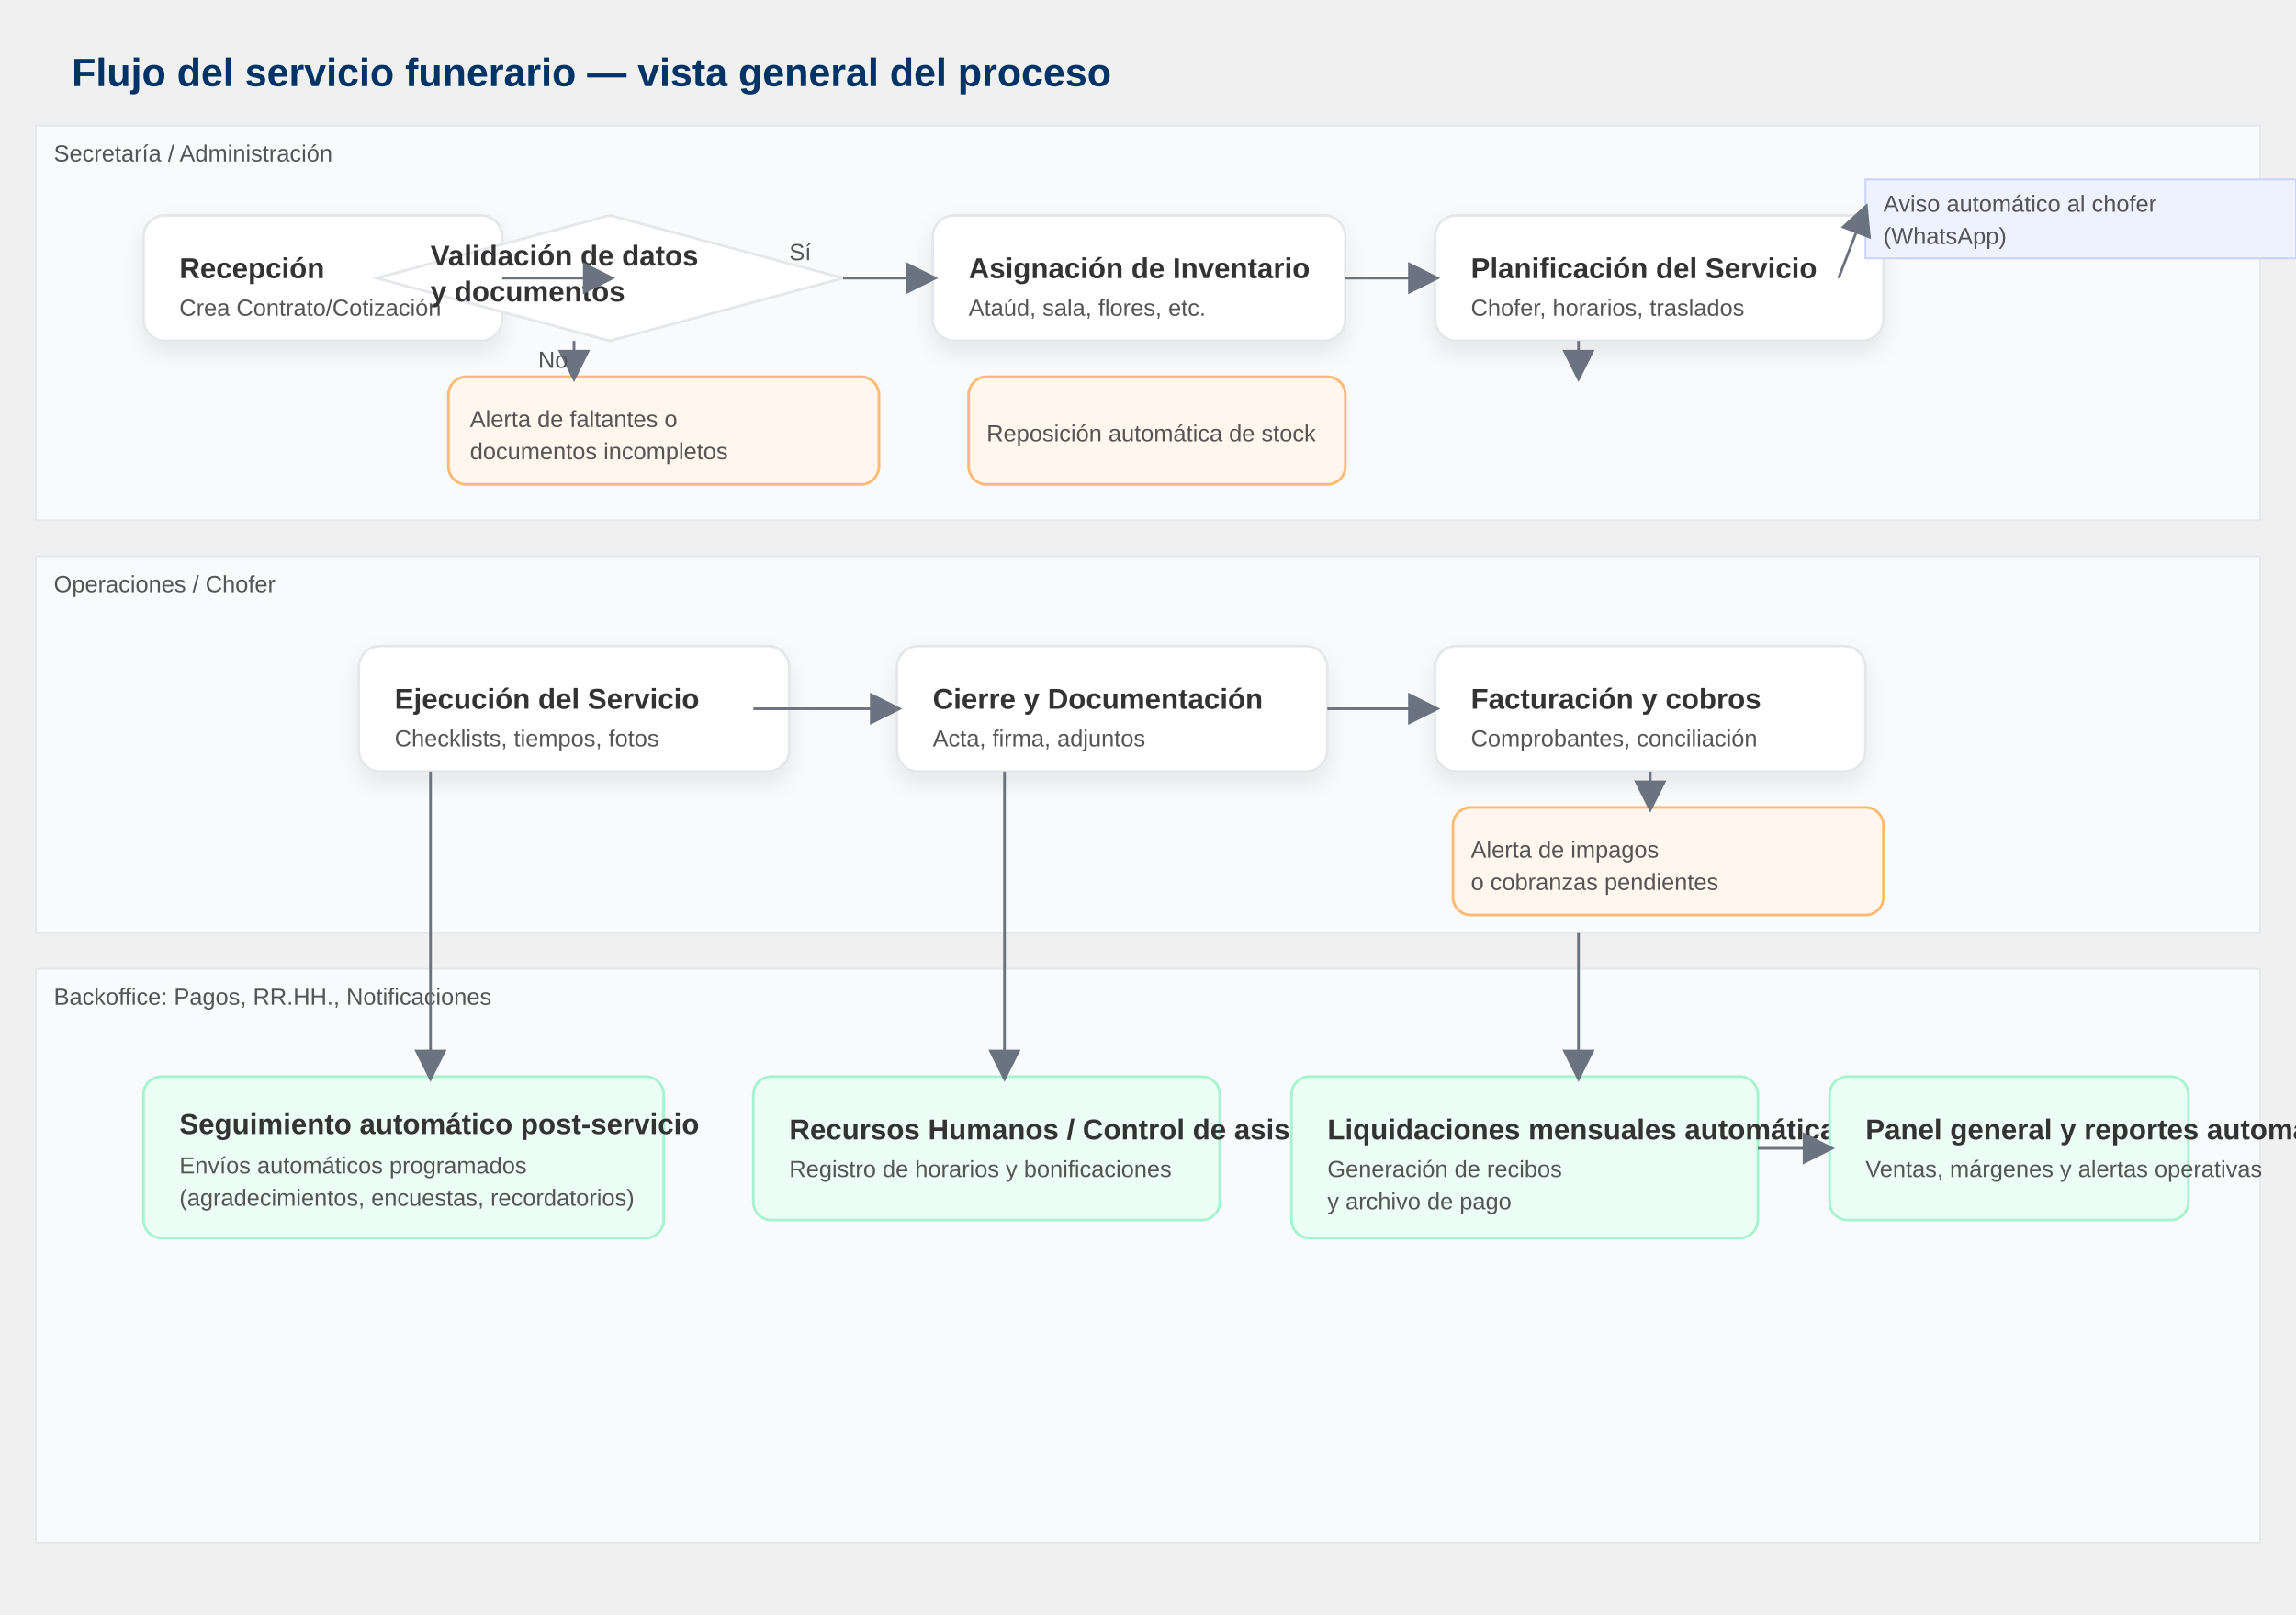
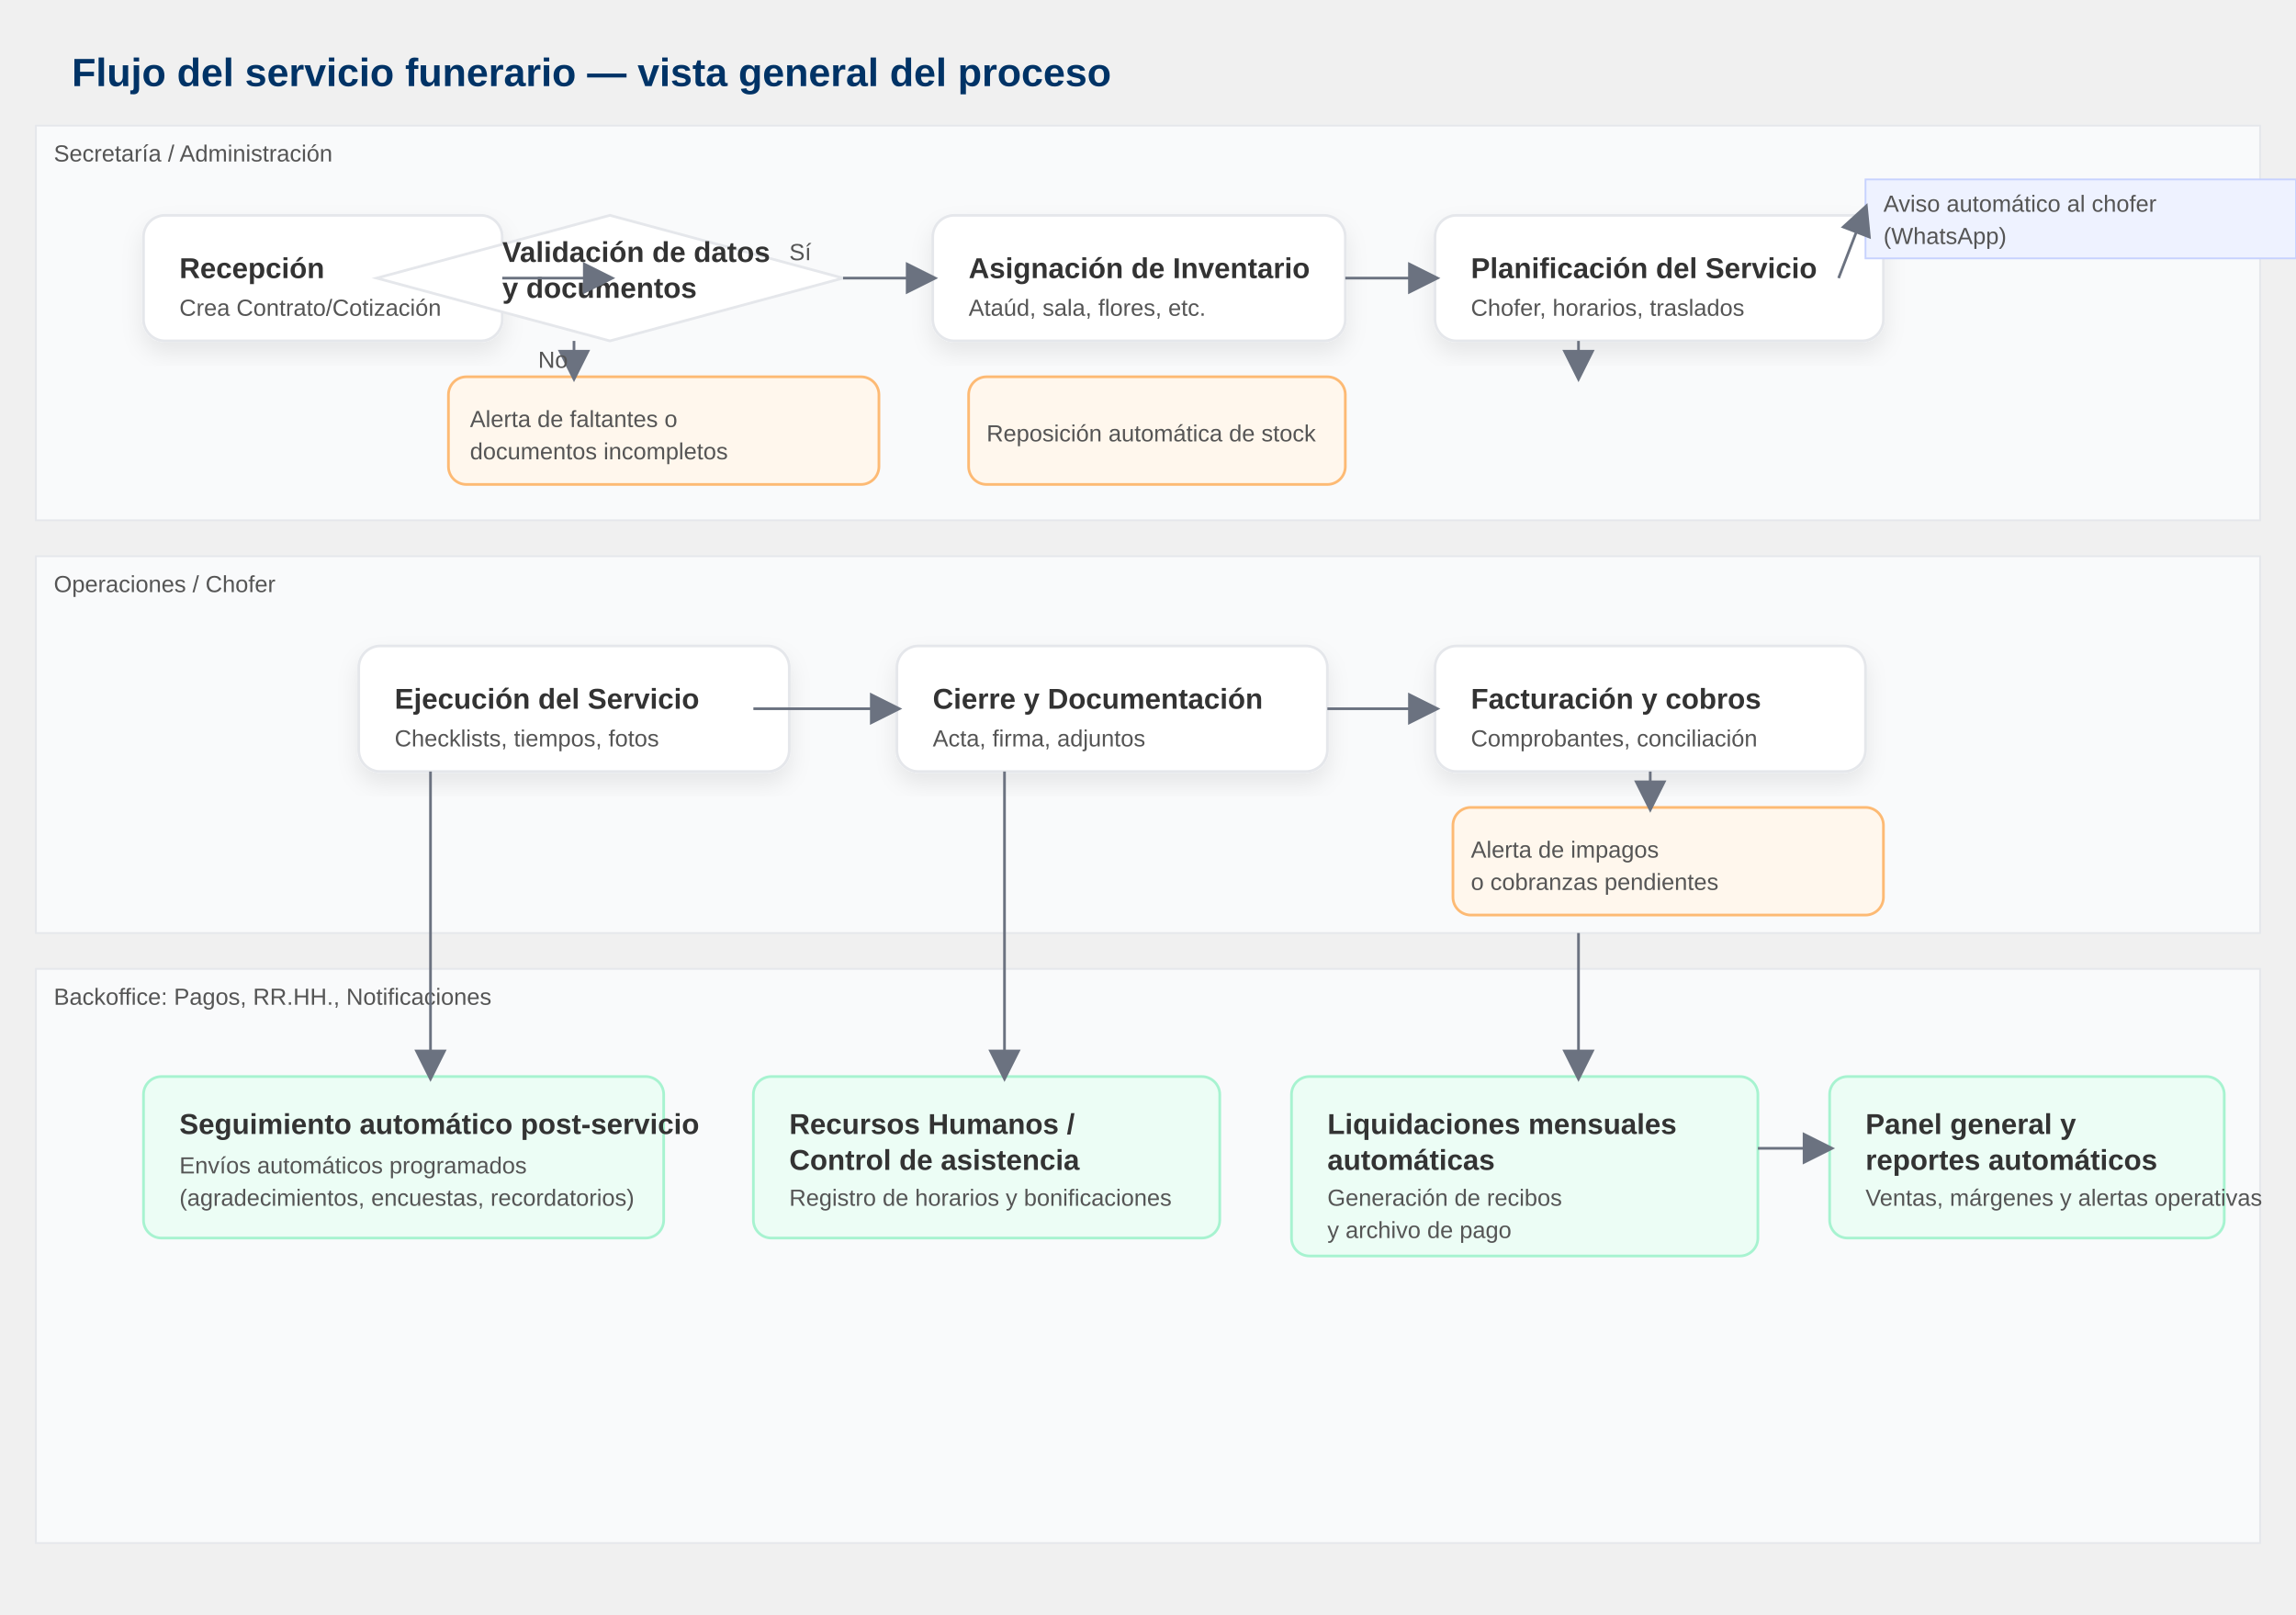
<svg xmlns="http://www.w3.org/2000/svg" width="1280" height="900" viewBox="0 0 1280 900">
  <defs>
    <style>
      .title{font:700 22px 'Segoe UI',Arial,sans-serif;fill:#003366}
      .label{font:600 16px 'Segoe UI',Arial,sans-serif;fill:#333333}
      .small{font:400 13px 'Segoe UI',Arial,sans-serif;fill:#555555}
      .box{fill:#fff;stroke:#e5e7eb;stroke-width:1.5;rx:12;ry:12;filter:url(#shadow)}
      .decision{fill:#fff;stroke:#e5e7eb;stroke-width:1.5}
      .lane{fill:#f9fafb;stroke:#e5e7eb;stroke-width:1}
      .pill{fill:#eef2ff;stroke:#c7d2fe;stroke-width:1}
      .arrow{stroke:#6b7280;stroke-width:1.5;marker-end:url(#arrow)}
      .alert{fill:#fff7ed;stroke:#fdba74;stroke-width:1.5;rx:10;ry:10}
      .ok{fill:#ecfdf5;stroke:#a7f3d0;stroke-width:1.5;rx:10;ry:10}
    </style>
    <filter id="shadow" x="-20%" y="-20%" width="140%" height="140%">
      <feDropShadow dx="0" dy="6" stdDeviation="6" flood-color="#000" flood-opacity="0.08" />
    </filter>
    <marker id="arrow" markerWidth="12" markerHeight="12" refX="10" refY="6" orient="auto">
      <path d="M0,0 L12,6 L0,12 z" fill="#6b7280" />
    </marker>
  </defs>
  <text x="40" y="48" class="title">Flujo del servicio funerario — vista general del proceso</text>
  <rect x="20" y="70" width="1240" height="220" class="lane" />
  <text x="30" y="90" class="small">Secretaría / Administración</text>
  <rect x="20" y="310" width="1240" height="210" class="lane" />
  <text x="30" y="330" class="small">Operaciones / Chofer</text>
  <rect x="20" y="540" width="1240" height="320" class="lane" />
  <text x="30" y="560" class="small">Backoffice: Pagos, RR.HH., Notificaciones</text>
  <rect x="80" y="120" width="200" height="70" class="box" />
  <text x="100" y="155" class="label">Recepción</text>
  <text x="100" y="176" class="small">Crea Contrato/Cotización</text>
  <polygon points="340,120 470,155 340,190 210,155" class="decision" />
-   <text x="240" y="148" class="label">
-     <tspan x="240" dy="0">Validación de datos</tspan>
-     <tspan x="240" dy="20">y documentos</tspan>
+   <text x="280" y="146" class="label">
+     <tspan x="280" dy="0">Validación de datos</tspan>
+     <tspan x="280" dy="20">y documentos</tspan>
  </text>
  <rect x="250" y="210" width="240" height="60" class="alert" />
  <text x="262" y="238" class="small">
    <tspan x="262" dy="0">Alerta de faltantes o</tspan>
    <tspan x="262" dy="18">documentos incompletos</tspan>
  </text>
  <rect x="520" y="120" width="230" height="70" class="box" />
  <text x="540" y="155" class="label">Asignación de Inventario</text>
  <text x="540" y="176" class="small">Ataúd, sala, flores, etc.</text>
  <rect x="540" y="210" width="210" height="60" class="alert" />
  <text x="550" y="246" class="small">Reposición automática de stock</text>
  <rect x="800" y="120" width="250" height="70" class="box" />
  <text x="820" y="155" class="label">Planificación del Servicio</text>
  <text x="820" y="176" class="small">Chofer, horarios, traslados</text>
  <rect x="1040" y="100" width="240" height="44" class="pill" />
  <text x="1050" y="118" class="small">
    <tspan x="1050" dy="0">Aviso automático al chofer</tspan>
    <tspan x="1050" dy="18">(WhatsApp)</tspan>
  </text>
  <rect x="200" y="360" width="240" height="70" class="box" />
  <text x="220" y="395" class="label">Ejecución del Servicio</text>
  <text x="220" y="416" class="small">Checklists, tiempos, fotos</text>
  <rect x="500" y="360" width="240" height="70" class="box" />
  <text x="520" y="395" class="label">Cierre y Documentación</text>
  <text x="520" y="416" class="small">Acta, firma, adjuntos</text>
  <rect x="800" y="360" width="240" height="70" class="box" />
  <text x="820" y="395" class="label">Facturación y cobros</text>
  <text x="820" y="416" class="small">Comprobantes, conciliación</text>
  <rect x="810" y="450" width="240" height="60" class="alert" />
  <text x="820" y="478" class="small">
    <tspan x="820" dy="0">Alerta de impagos</tspan>
    <tspan x="820" dy="18">o cobranzas pendientes</tspan>
  </text>
  <rect x="80" y="600" width="290" height="90" class="ok" />
  <text x="100" y="632" class="label">Seguimiento automático post-servicio</text>
  <text x="100" y="654" class="small">
    <tspan x="100" dy="0">Envíos automáticos programados</tspan>
    <tspan x="100" dy="18">(agradecimientos, encuestas, recordatorios)</tspan>
  </text>
-   <rect x="420" y="600" width="260" height="80" class="ok" />
-   <text x="440" y="635" class="label">Recursos Humanos / Control de asistencia</text>
-   <text x="440" y="656" class="small">Registro de horarios y bonificaciones</text>
-   <rect x="720" y="600" width="260" height="90" class="ok" />
-   <text x="740" y="635" class="label">Liquidaciones mensuales automáticas</text>
-   <text x="740" y="656" class="small">
+   <rect x="420" y="600" width="260" height="90" class="ok" />
+   <text x="440" y="632" class="label">
+     <tspan x="440" dy="0">Recursos Humanos /</tspan>
+     <tspan x="440" dy="20">Control de asistencia</tspan>
+   </text>
+   <text x="440" y="672" class="small">Registro de horarios y bonificaciones</text>
+   <rect x="720" y="600" width="260" height="100" class="ok" />
+   <text x="740" y="632" class="label">
+     <tspan x="740" dy="0">Liquidaciones mensuales</tspan>
+     <tspan x="740" dy="20">automáticas</tspan>
+   </text>
+   <text x="740" y="672" class="small">
    <tspan x="740" dy="0">Generación de recibos</tspan>
    <tspan x="740" dy="18">y archivo de pago</tspan>
  </text>
-   <rect x="1020" y="600" width="200" height="80" class="ok" />
-   <text x="1040" y="635" class="label">Panel general y reportes automáticos</text>
-   <text x="1040" y="656" class="small">Ventas, márgenes y alertas operativas</text>
+   <rect x="1020" y="600" width="220" height="90" class="ok" />
+   <text x="1040" y="632" class="label">
+     <tspan x="1040" dy="0">Panel general y</tspan>
+     <tspan x="1040" dy="20">reportes automáticos</tspan>
+   </text>
+   <text x="1040" y="672" class="small">Ventas, márgenes y alertas operativas</text>
  <line x1="280" y1="155" x2="340" y2="155" class="arrow" />
  <line x1="470" y1="155" x2="520" y2="155" class="arrow" />
  <line x1="750" y1="155" x2="800" y2="155" class="arrow" />
  <line x1="880" y1="190" x2="880" y2="210" class="arrow" />
  <line x1="1025" y1="155" x2="1040" y2="116" class="arrow" />
  <line x1="320" y1="190" x2="320" y2="210" class="arrow" />
  <line x1="420" y1="395" x2="500" y2="395" class="arrow" />
  <line x1="740" y1="395" x2="800" y2="395" class="arrow" />
  <line x1="920" y1="430" x2="920" y2="450" class="arrow" />
  <line x1="240" y1="430" x2="240" y2="600" class="arrow" />
  <line x1="560" y1="430" x2="560" y2="600" class="arrow" />
  <line x1="880" y1="520" x2="880" y2="600" class="arrow" />
  <line x1="980" y1="640" x2="1020" y2="640" class="arrow" />
  <text x="440" y="145" class="small">Sí</text>
  <text x="300" y="205" class="small">No</text>
</svg>
